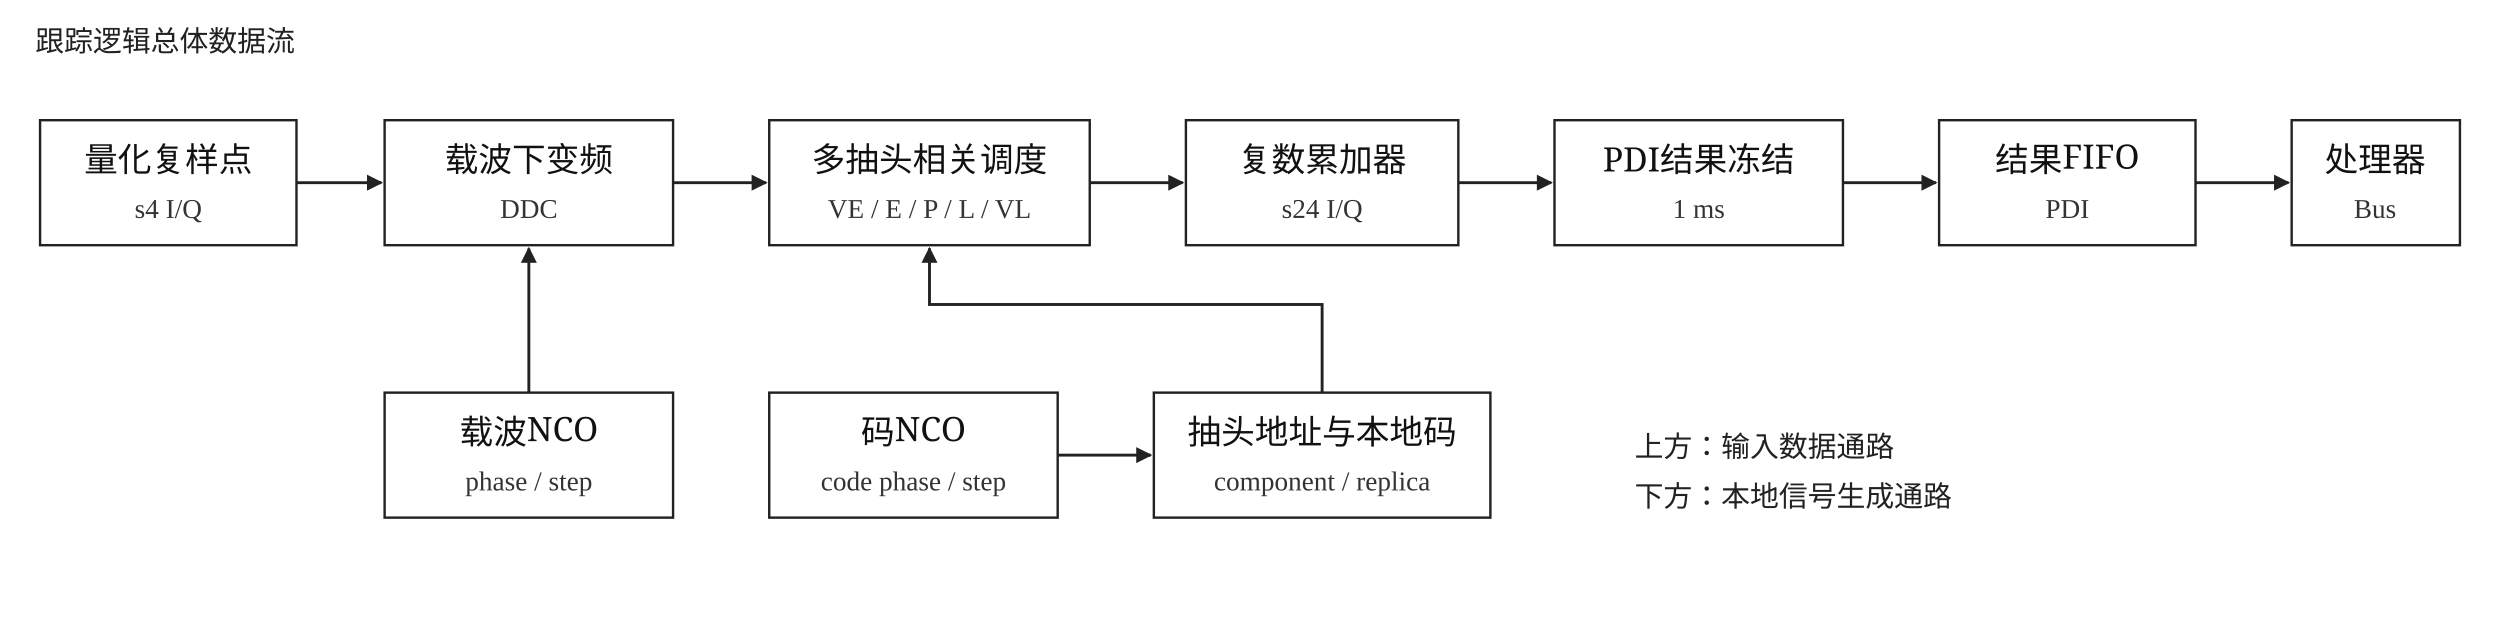
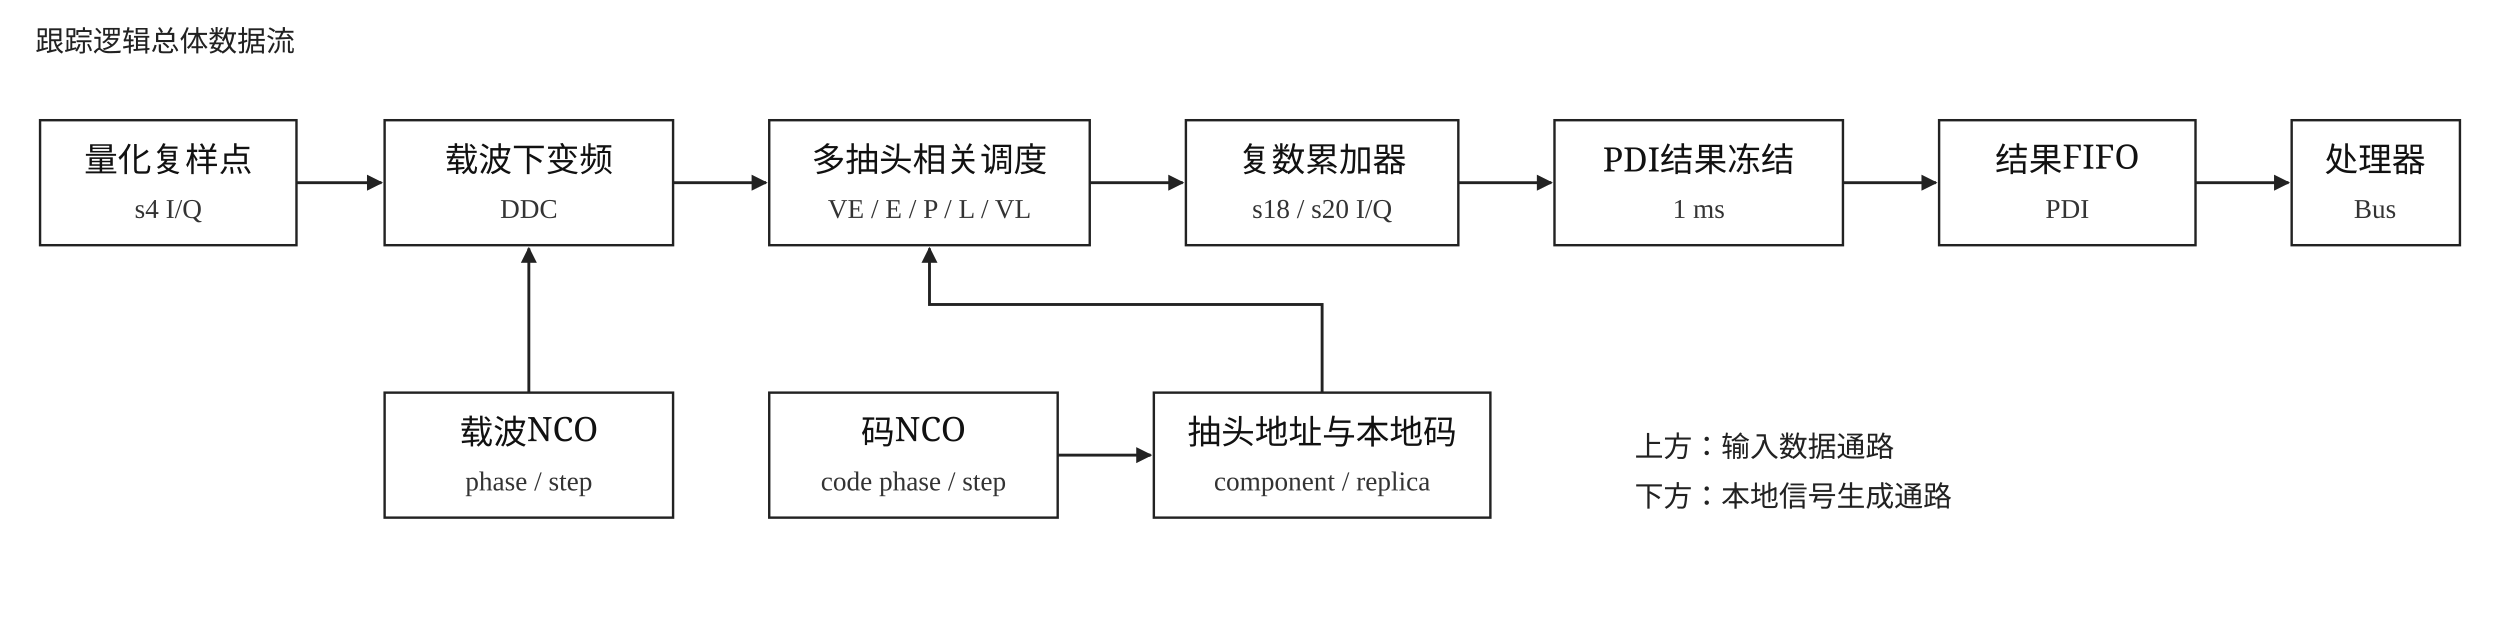
<svg xmlns="http://www.w3.org/2000/svg" width="1560" height="390" viewBox="0 0 1560 390">
  <defs>
    <marker id="arrow" markerWidth="10" markerHeight="10" refX="9" refY="5" orient="auto" markerUnits="userSpaceOnUse">
      <path d="M0,0 L10,5 L0,10 Z" fill="#222222" />
    </marker>
    <style>
      .box { fill: #ffffff; stroke: #222222; stroke-width: 1.5; }
      .line { fill: none; stroke: #222222; stroke-width: 1.8; marker-end: url(#arrow); }
      .title { font-size: 21px; fill: #111111; text-anchor: middle; }
      .fmt { font-size: 17px; fill: #333333; text-anchor: middle; }
      .caption { font-size: 18px; fill: #222222; }
    </style>
  </defs>
  <rect x="0" y="0" width="1560" height="390" fill="#ffffff" />
  <text x="22" y="32" class="caption" font-family="SimSun, Songti SC, serif">跟踪逻辑总体数据流</text>
  <rect class="box" x="25" y="75" width="160" height="78" />
  <text class="title" x="105" y="107" font-family="SimSun, Songti SC, serif">量化复样点</text>
  <text class="fmt" x="105" y="136" font-family="'Times New Roman', serif">s4 I/Q</text>
  <path class="line" d="M185,114 H238" />
  <rect class="box" x="240" y="75" width="180" height="78" />
  <text class="title" x="330" y="107" font-family="SimSun, Songti SC, serif">载波下变频</text>
  <text class="fmt" x="330" y="136" font-family="'Times New Roman', serif">DDC</text>
  <path class="line" d="M420,114 H478" />
  <rect class="box" x="480" y="75" width="200" height="78" />
  <text class="title" x="580" y="107" font-family="SimSun, Songti SC, serif">多抽头相关调度</text>
  <text class="fmt" x="580" y="136" font-family="'Times New Roman', serif">VE / E / P / L / VL</text>
  <path class="line" d="M680,114 H738" />
  <rect class="box" x="740" y="75" width="170" height="78" />
  <text class="title" x="825" y="107" font-family="SimSun, Songti SC, serif">复数累加器</text>
-   <text class="fmt" x="825" y="136" font-family="'Times New Roman', serif">s24 I/Q</text>
+   <text class="fmt" x="825" y="136" font-family="'Times New Roman', serif">s18 / s20 I/Q</text>
  <path class="line" d="M910,114 H968" />
  <rect class="box" x="970" y="75" width="180" height="78" />
  <text class="title" x="1060" y="107" font-family="SimSun, Songti SC, serif">PDI结果冻结</text>
  <text class="fmt" x="1060" y="136" font-family="'Times New Roman', serif">1 ms</text>
  <path class="line" d="M1150,114 H1208" />
  <rect class="box" x="1210" y="75" width="160" height="78" />
  <text class="title" x="1290" y="107" font-family="SimSun, Songti SC, serif">结果FIFO</text>
  <text class="fmt" x="1290" y="136" font-family="'Times New Roman', serif">PDI</text>
  <path class="line" d="M1370,114 H1428" />
  <rect class="box" x="1430" y="75" width="105" height="78" />
  <text class="title" x="1482" y="107" font-family="SimSun, Songti SC, serif">处理器</text>
  <text class="fmt" x="1482" y="136" font-family="'Times New Roman', serif">Bus</text>
  <rect class="box" x="240" y="245" width="180" height="78" />
  <text class="title" x="330" y="277" font-family="SimSun, Songti SC, serif">载波NCO</text>
  <text class="fmt" x="330" y="306" font-family="'Times New Roman', serif">phase / step</text>
  <path class="line" d="M330,245 V155" />
  <rect class="box" x="480" y="245" width="180" height="78" />
  <text class="title" x="570" y="277" font-family="SimSun, Songti SC, serif">码NCO</text>
  <text class="fmt" x="570" y="306" font-family="'Times New Roman', serif">code phase / step</text>
  <path class="line" d="M660,284 H718" />
  <rect class="box" x="720" y="245" width="210" height="78" />
  <text class="title" x="825" y="277" font-family="SimSun, Songti SC, serif">抽头地址与本地码</text>
  <text class="fmt" x="825" y="306" font-family="'Times New Roman', serif">component / replica</text>
  <path class="line" d="M825,245 V190 H580 V155" />
  <text x="1020" y="285" class="caption" font-family="SimSun, Songti SC, serif">上方：输入数据通路</text>
  <text x="1020" y="316" class="caption" font-family="SimSun, Songti SC, serif">下方：本地信号生成通路</text>
</svg>
